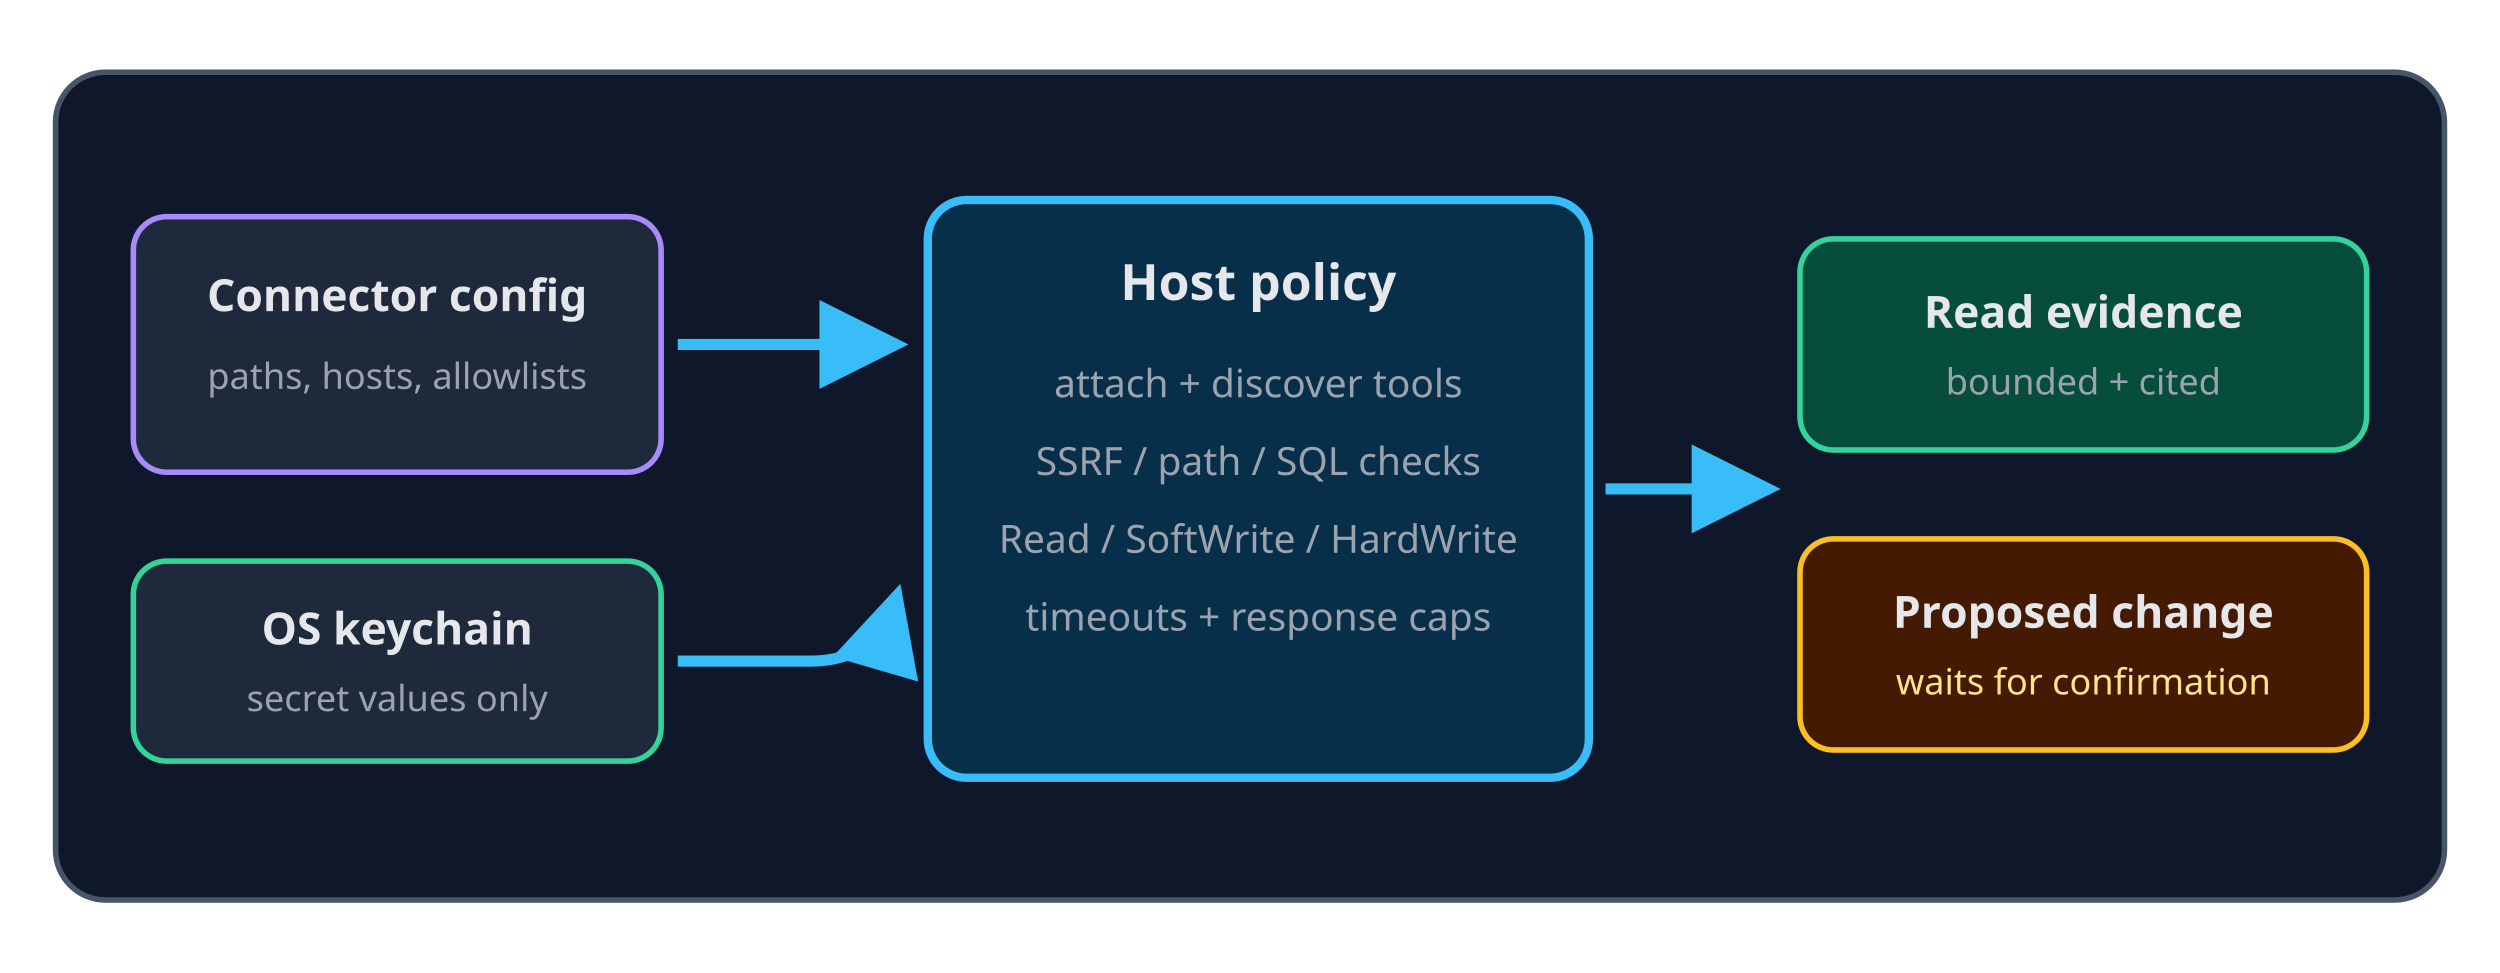
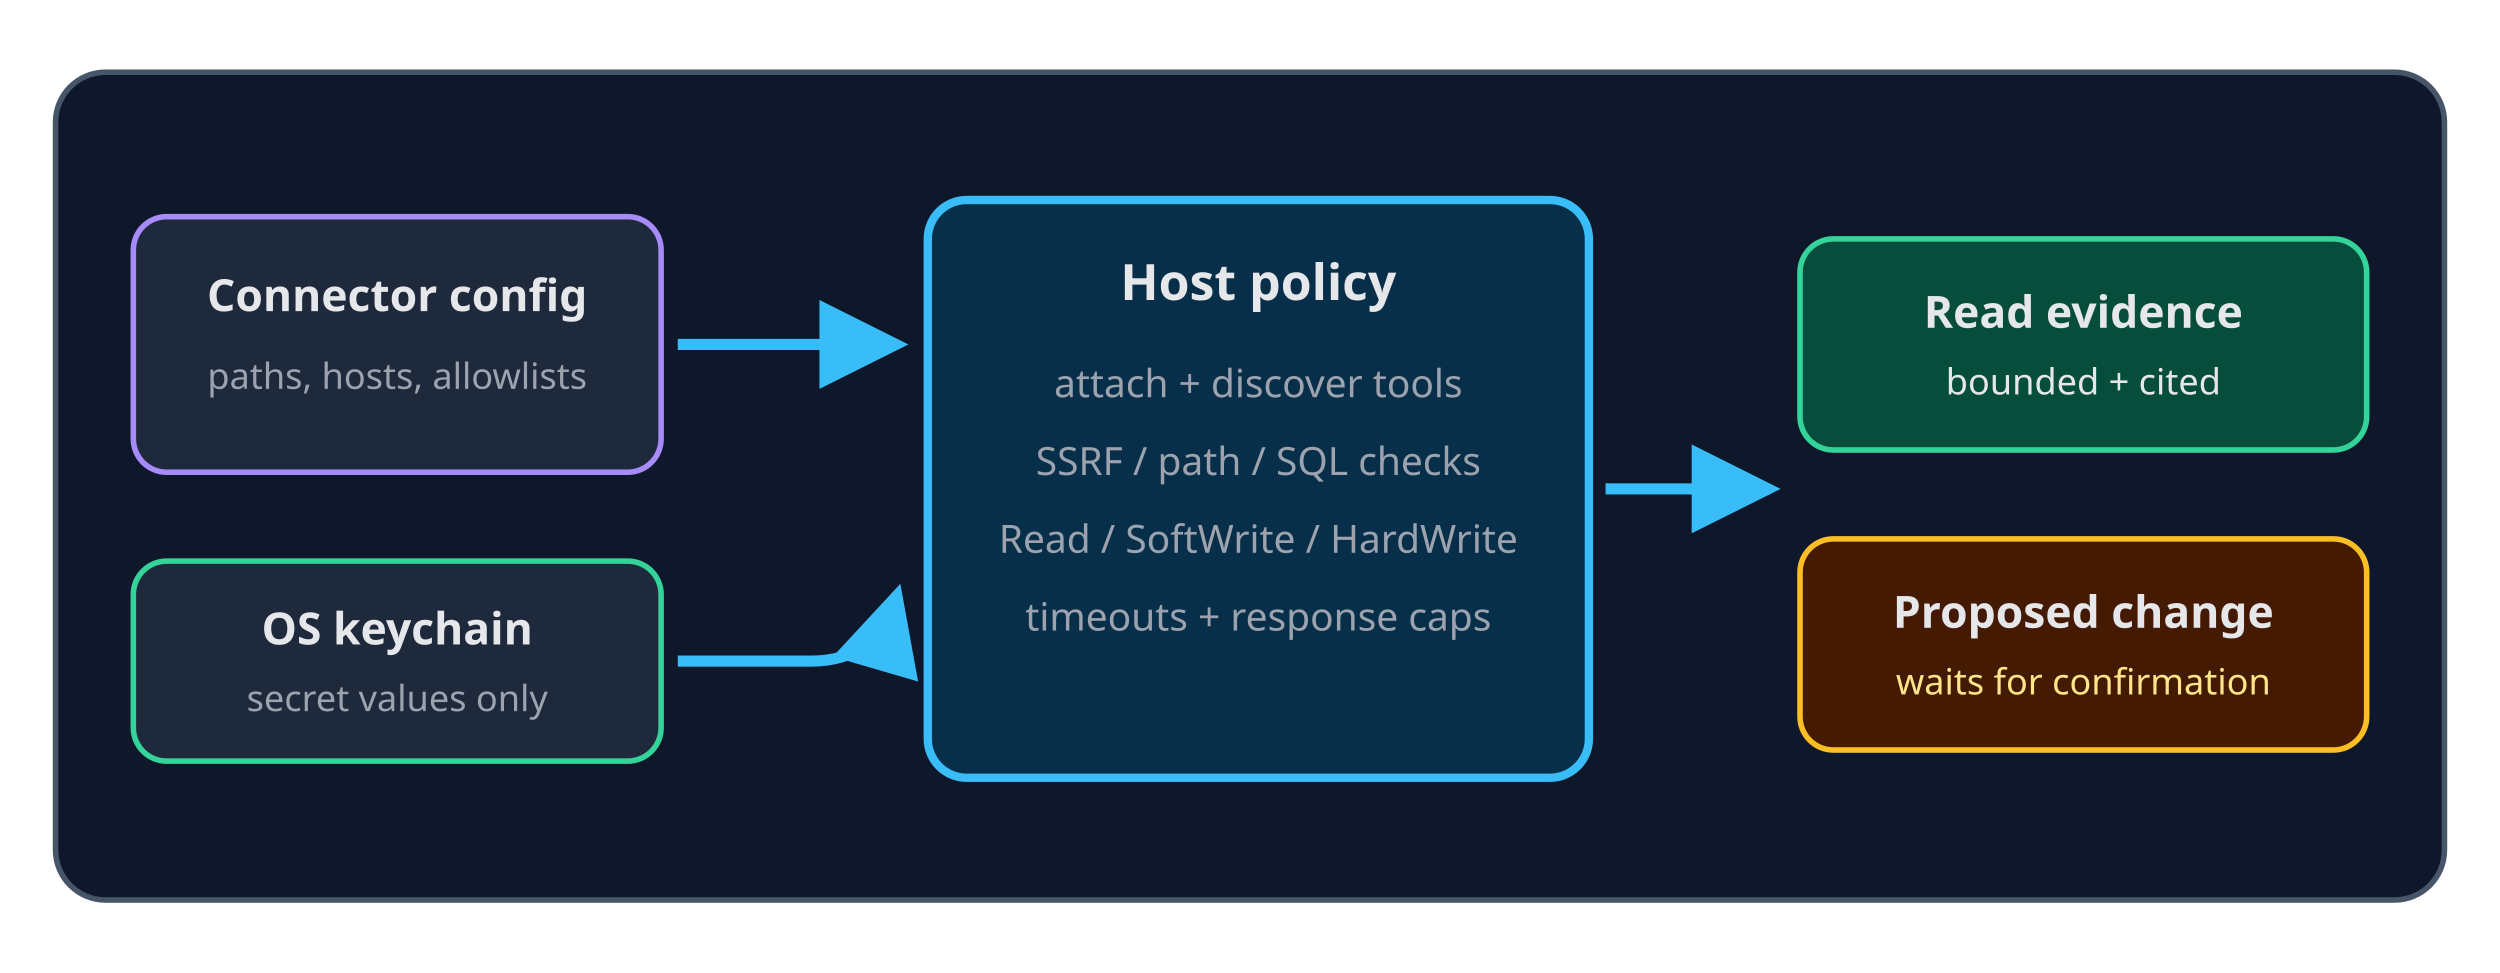
<svg xmlns="http://www.w3.org/2000/svg" viewBox="0 0 900 350" role="img" aria-labelledby="title desc">
  <defs>
    <marker id="a" markerWidth="8" markerHeight="8" refX="7" refY="4" orient="auto">
      <path d="M0 0 8 4 0 8Z" fill="#38bdf8" />
    </marker>
  </defs>
  <rect x="20" y="26" width="860" height="298" rx="18" fill="#0f172a" stroke="#475569" stroke-width="2" />
  <g font-family="system-ui, sans-serif" text-anchor="middle">
    <rect x="48" y="78" width="190" height="92" rx="12" fill="#1e293b" stroke="#a78bfa" stroke-width="2" />
    <text x="143" y="112" fill="#e5e7eb" font-size="16" font-weight="700">Connector config</text>
    <text x="143" y="140" fill="#9ca3af" font-size="13">paths, hosts, allowlists</text>
    <rect x="48" y="202" width="190" height="72" rx="12" fill="#1e293b" stroke="#34d399" stroke-width="2" />
    <text x="143" y="232" fill="#e5e7eb" font-size="16" font-weight="700">OS keychain</text>
    <text x="143" y="256" fill="#9ca3af" font-size="13">secret values only</text>
    <path d="M244 124H323" stroke="#38bdf8" stroke-width="4" marker-end="url(#a)" />
    <path d="M244 238H292Q316 238 323 214" fill="none" stroke="#38bdf8" stroke-width="4" marker-end="url(#a)" />
    <rect x="334" y="72" width="238" height="208" rx="14" fill="#082f49" stroke="#38bdf8" stroke-width="3" />
    <text x="453" y="108" fill="#e5e7eb" font-size="18" font-weight="700">Host policy</text>
    <text x="453" y="143" fill="#9ca3af" font-size="14">attach + discover tools</text>
    <text x="453" y="171" fill="#9ca3af" font-size="14">SSRF / path / SQL checks</text>
    <text x="453" y="199" fill="#9ca3af" font-size="14">Read / SoftWrite / HardWrite</text>
    <text x="453" y="227" fill="#9ca3af" font-size="14">timeouts + response caps</text>
    <path d="M578 176H637" stroke="#38bdf8" stroke-width="4" marker-end="url(#a)" />
    <rect x="648" y="86" width="204" height="76" rx="12" fill="#064e3b" stroke="#34d399" stroke-width="2" />
    <text x="750" y="118" fill="#e5e7eb" font-size="16" font-weight="700">Read evidence</text>
-     <text x="750" y="142" fill="#9ca3af" font-size="13">bounded + cited</text>
+     <text x="750" y="142" fill="#e5e7eb" font-size="13">bounded + cited</text>
    <rect x="648" y="194" width="204" height="76" rx="12" fill="#451a03" stroke="#fbbf24" stroke-width="2" />
    <text x="750" y="226" fill="#e5e7eb" font-size="16" font-weight="700">Proposed change</text>
    <text x="750" y="250" fill="#fde68a" font-size="13">waits for confirmation</text>
  </g>
</svg>
